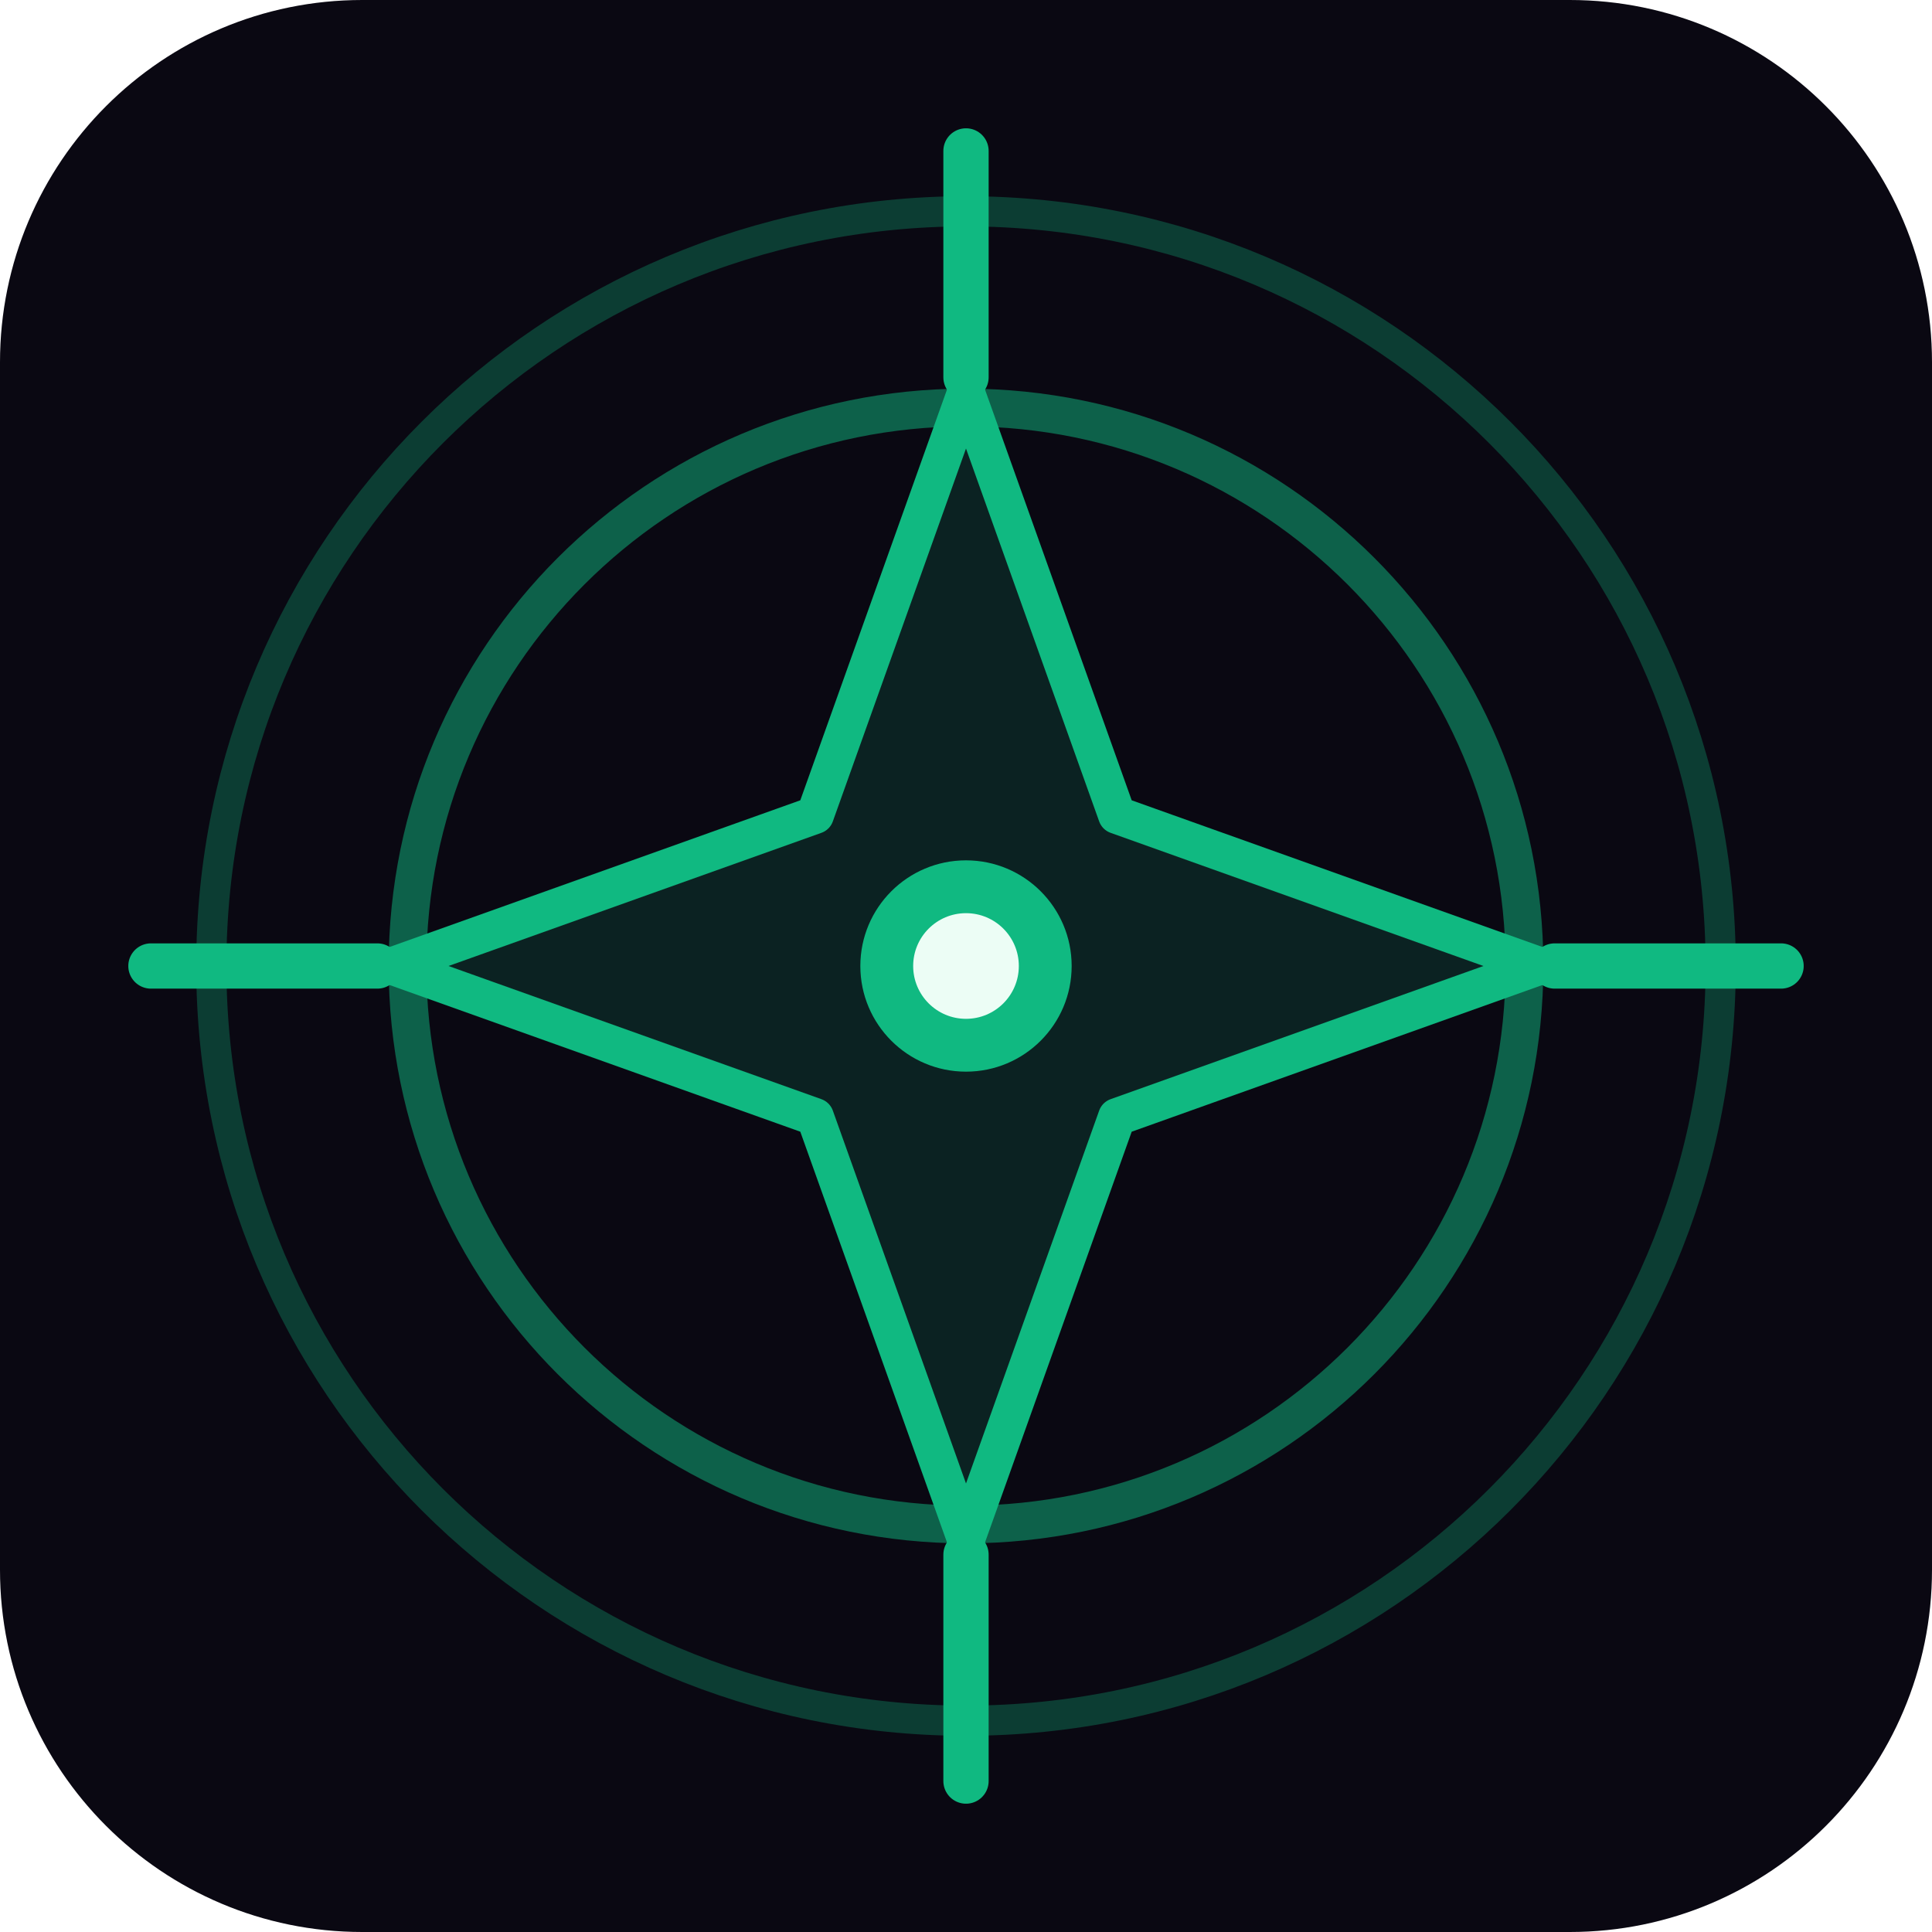
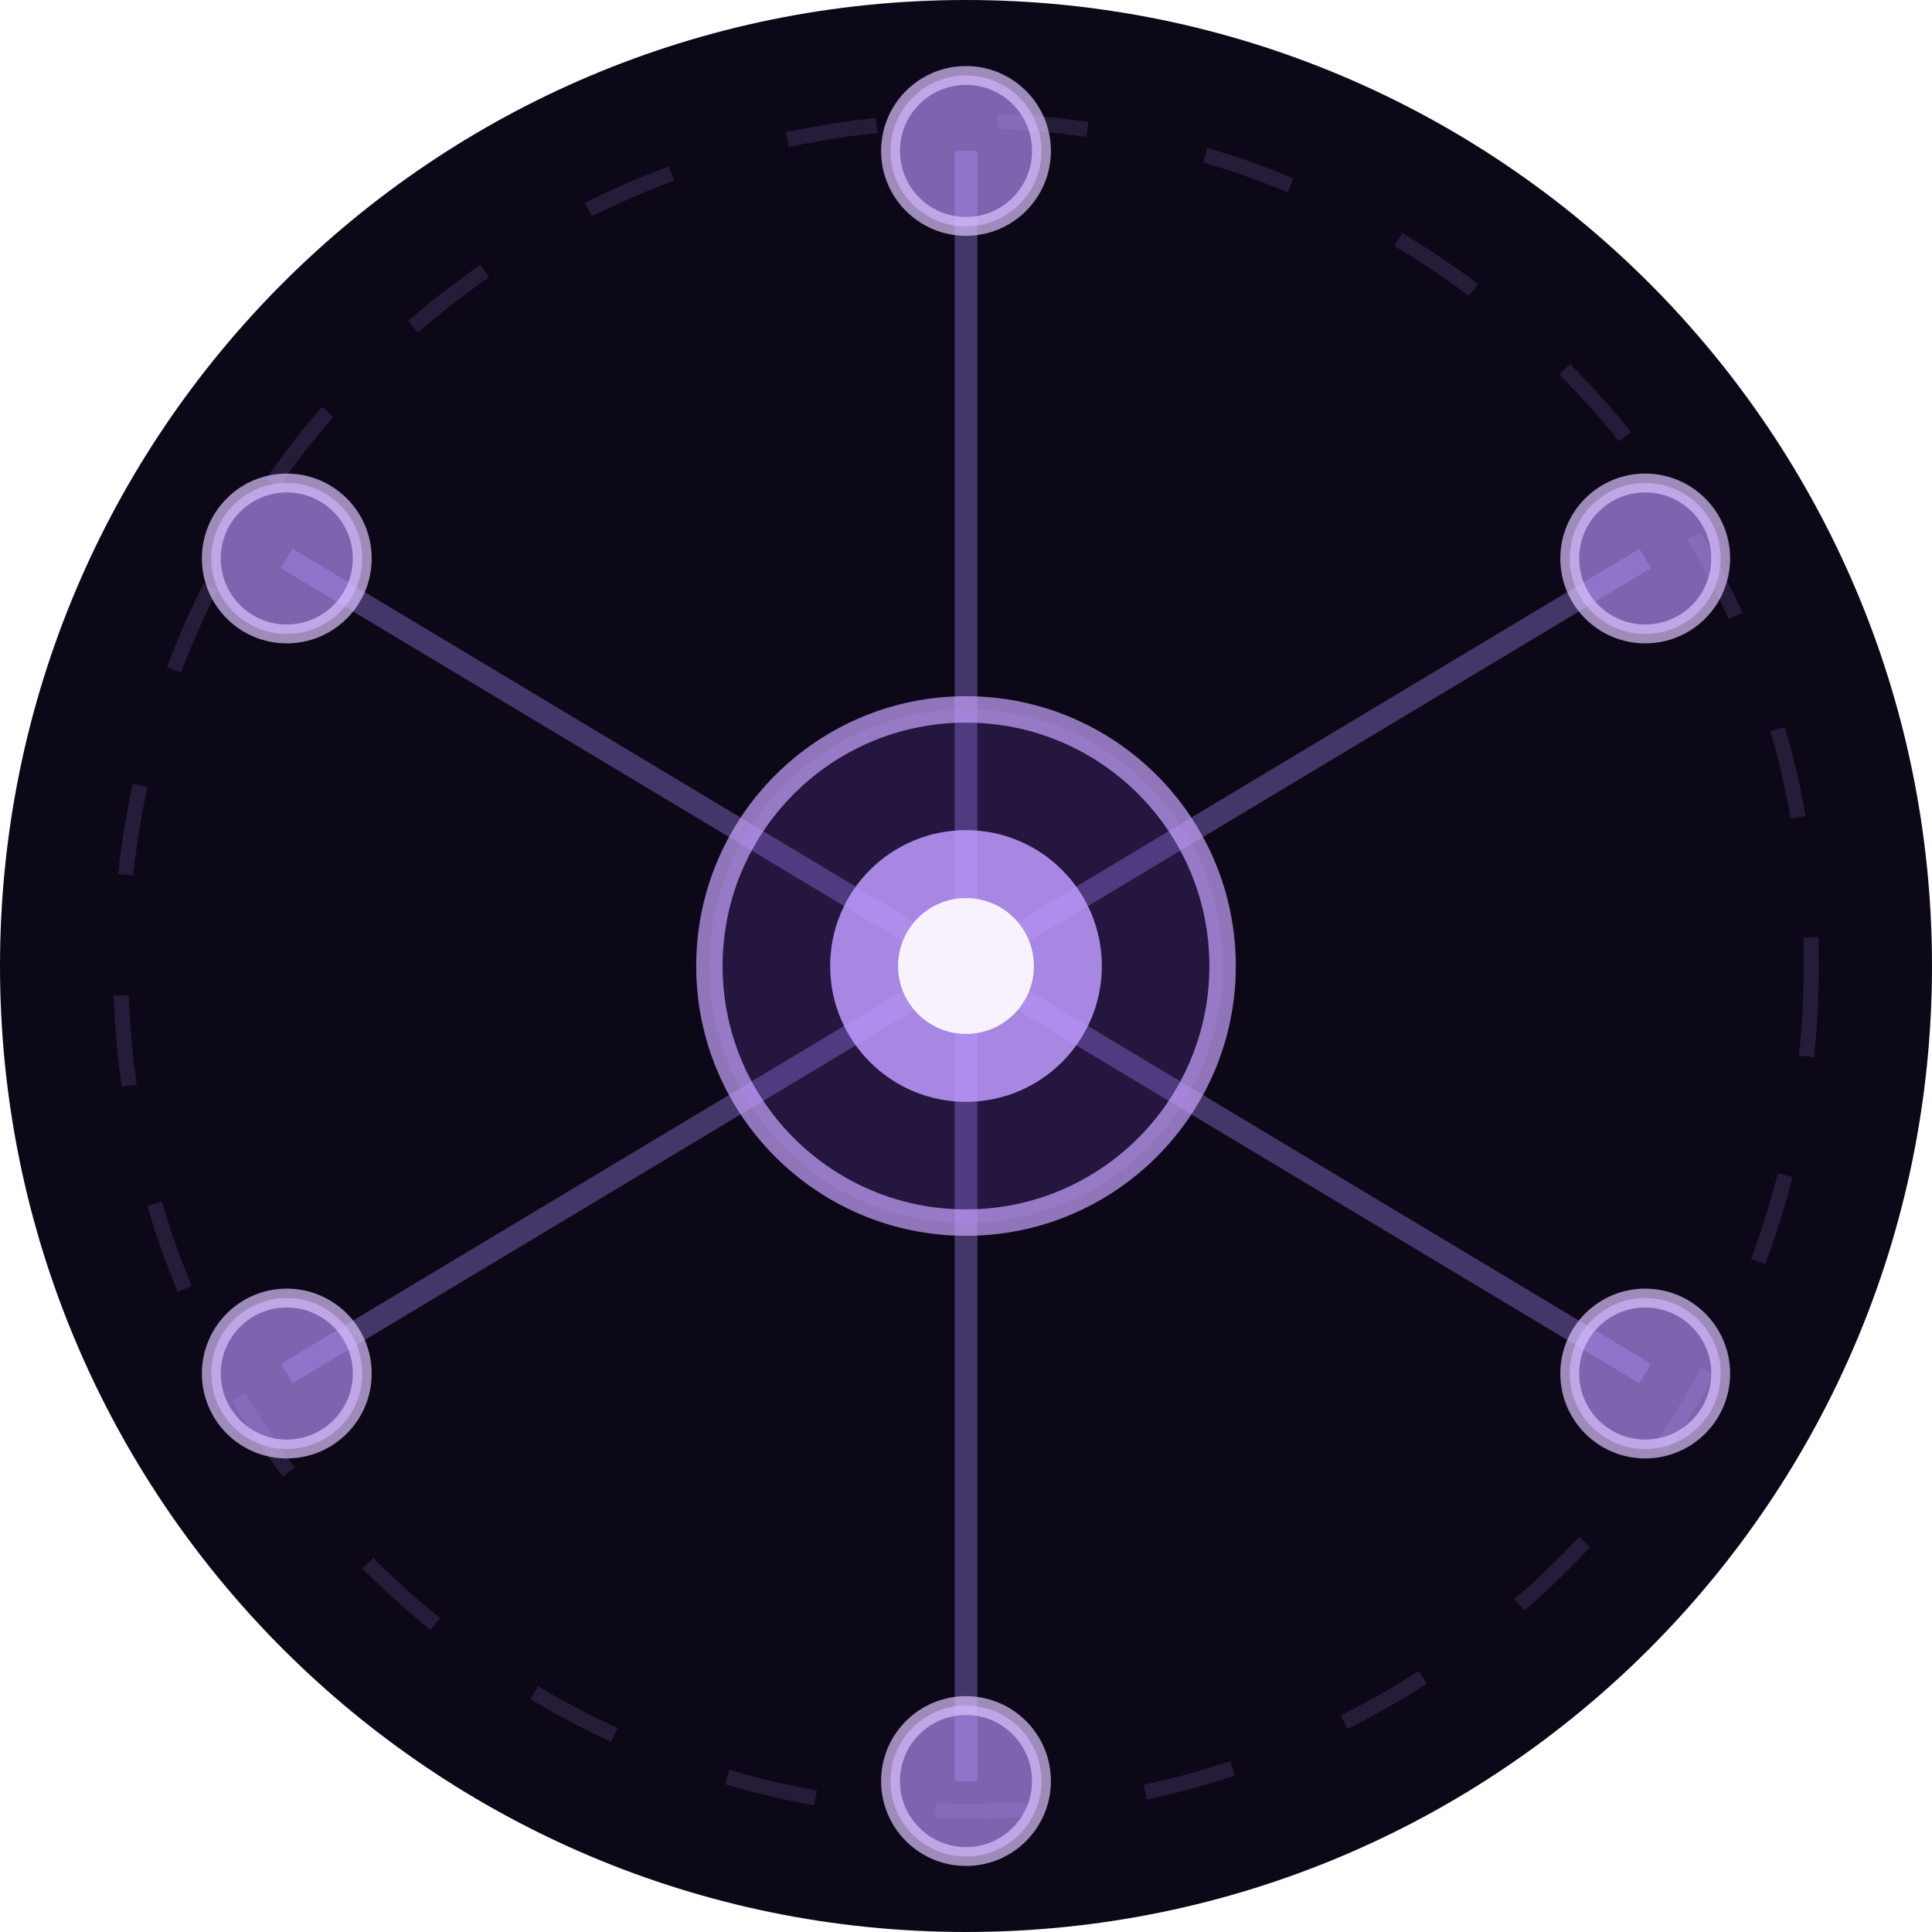
- <svg xmlns="http://www.w3.org/2000/svg" viewBox="0 0 256 256">
-   <rect width="256" height="256" rx="48" fill="#0a0812" />
-   <circle cx="128" cy="128" r="100" stroke="#10b981" stroke-width="4" fill="none" opacity="0.3" />
-   <circle cx="128" cy="128" r="74" stroke="#10b981" stroke-width="5" fill="none" opacity="0.5" />
-   <line x1="128" y1="20" x2="128" y2="50" stroke="#10b981" stroke-width="6" stroke-linecap="round" />
-   <line x1="128" y1="206" x2="128" y2="236" stroke="#10b981" stroke-width="6" stroke-linecap="round" />
-   <line x1="20" y1="128" x2="50" y2="128" stroke="#10b981" stroke-width="6" stroke-linecap="round" />
-   <line x1="206" y1="128" x2="236" y2="128" stroke="#10b981" stroke-width="6" stroke-linecap="round" />
-   <path d="M128 52 L148 108 L204 128 L148 148 L128 204 L108 148 L52 128 L108 108 Z" fill="rgba(16,185,129,0.15)" stroke="#10b981" stroke-width="5" stroke-linejoin="round" />
-   <circle cx="128" cy="128" r="14" fill="#10b981" />
-   <circle cx="128" cy="128" r="7" fill="#ecfdf5" />
+ <svg xmlns="http://www.w3.org/2000/svg" viewBox="0 0 256 256" width="256" height="256">
+   <circle cx="128" cy="128" r="128" fill="#0d0818" />
+   <circle cx="128" cy="128" r="112" fill="none" stroke="rgba(175,140,255,0.15)" stroke-width="2" stroke-dasharray="12 16" />
+   <line x1="128" y1="128" x2="128" y2="20" stroke="rgba(175,140,255,0.35)" stroke-width="3" />
+   <line x1="128" y1="128" x2="218" y2="74" stroke="rgba(175,140,255,0.35)" stroke-width="3" />
+   <line x1="128" y1="128" x2="218" y2="182" stroke="rgba(175,140,255,0.35)" stroke-width="3" />
+   <line x1="128" y1="128" x2="128" y2="236" stroke="rgba(175,140,255,0.35)" stroke-width="3" />
+   <line x1="128" y1="128" x2="38" y2="182" stroke="rgba(175,140,255,0.35)" stroke-width="3" />
+   <line x1="128" y1="128" x2="38" y2="74" stroke="rgba(175,140,255,0.35)" stroke-width="3" />
+   <circle cx="128" cy="20" r="10" fill="rgba(185,150,255,0.65)" stroke="rgba(220,195,255,0.7)" stroke-width="2.5" />
+   <circle cx="218" cy="74" r="10" fill="rgba(185,150,255,0.65)" stroke="rgba(220,195,255,0.7)" stroke-width="2.5" />
+   <circle cx="218" cy="182" r="10" fill="rgba(185,150,255,0.65)" stroke="rgba(220,195,255,0.7)" stroke-width="2.5" />
+   <circle cx="128" cy="236" r="10" fill="rgba(185,150,255,0.65)" stroke="rgba(220,195,255,0.7)" stroke-width="2.5" />
+   <circle cx="38" cy="182" r="10" fill="rgba(185,150,255,0.65)" stroke="rgba(220,195,255,0.7)" stroke-width="2.5" />
+   <circle cx="38" cy="74" r="10" fill="rgba(185,150,255,0.65)" stroke="rgba(220,195,255,0.7)" stroke-width="2.5" />
+   <circle cx="128" cy="128" r="34" fill="rgba(130,80,220,0.20)" stroke="rgba(200,165,255,0.70)" stroke-width="3.5" />
+   <circle cx="128" cy="128" r="18" fill="rgba(190,155,255,0.85)" />
+   <circle cx="128" cy="128" r="9" fill="rgba(248,242,255,1)" />
</svg>
